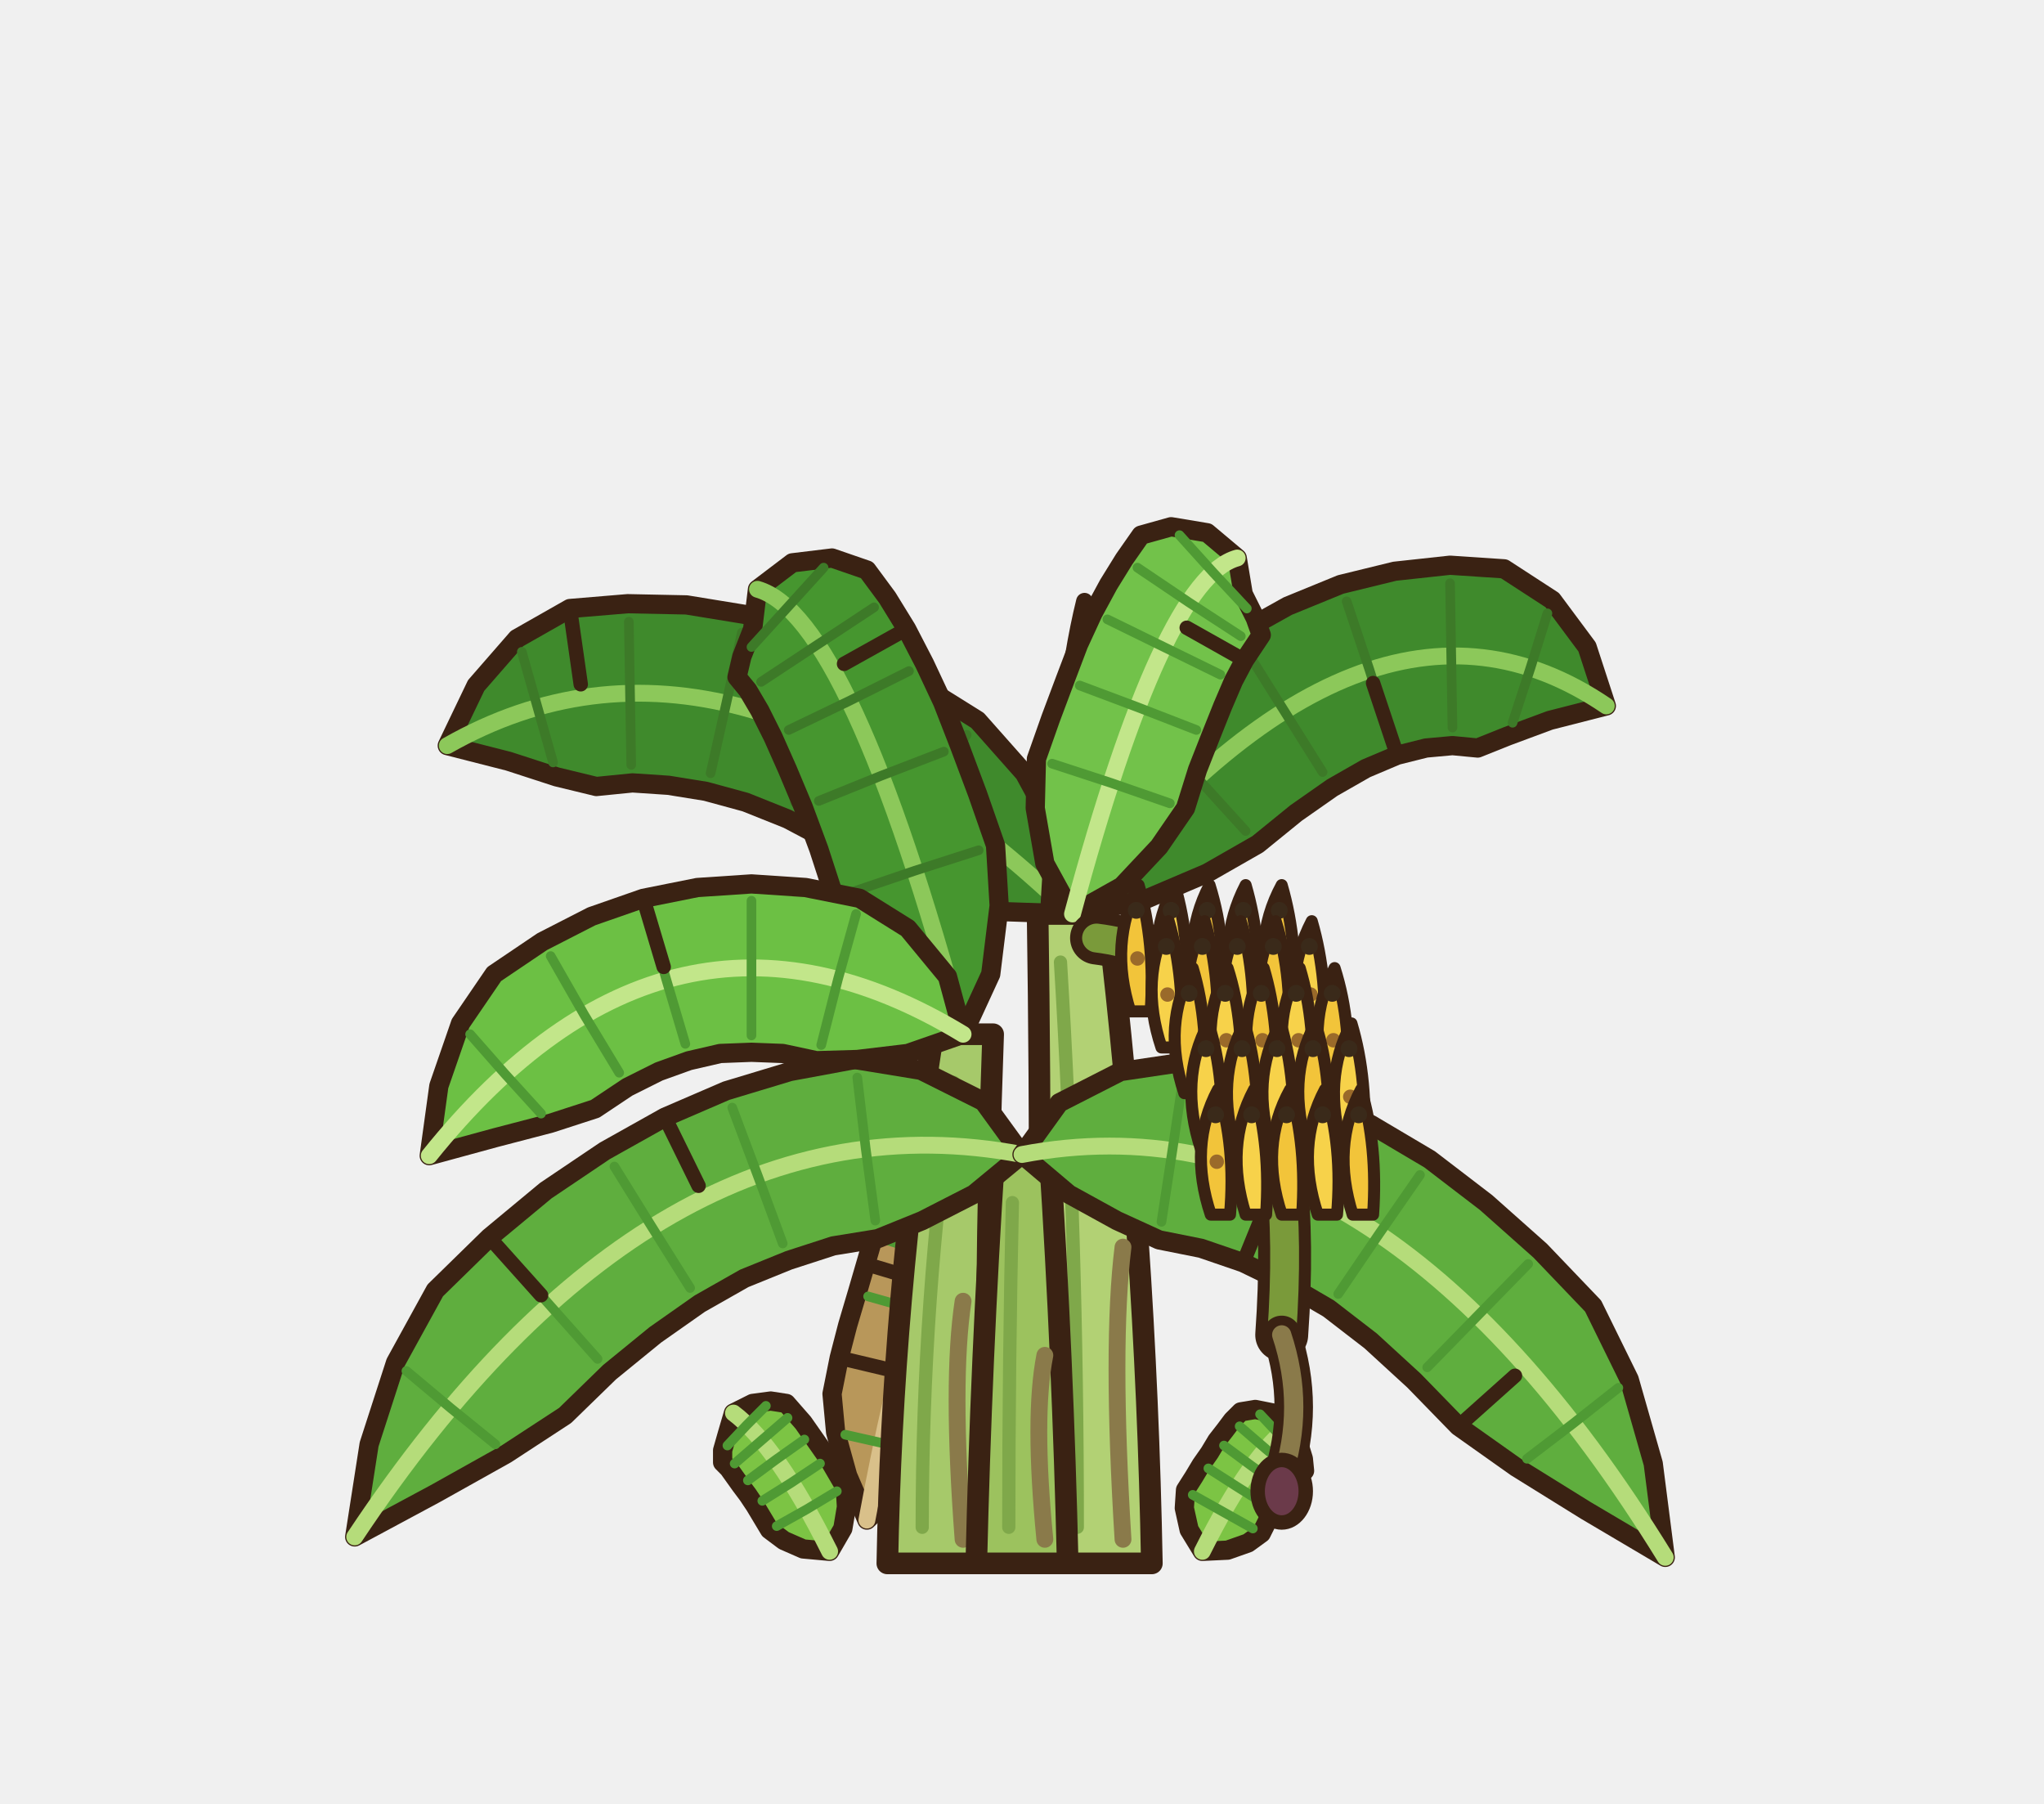
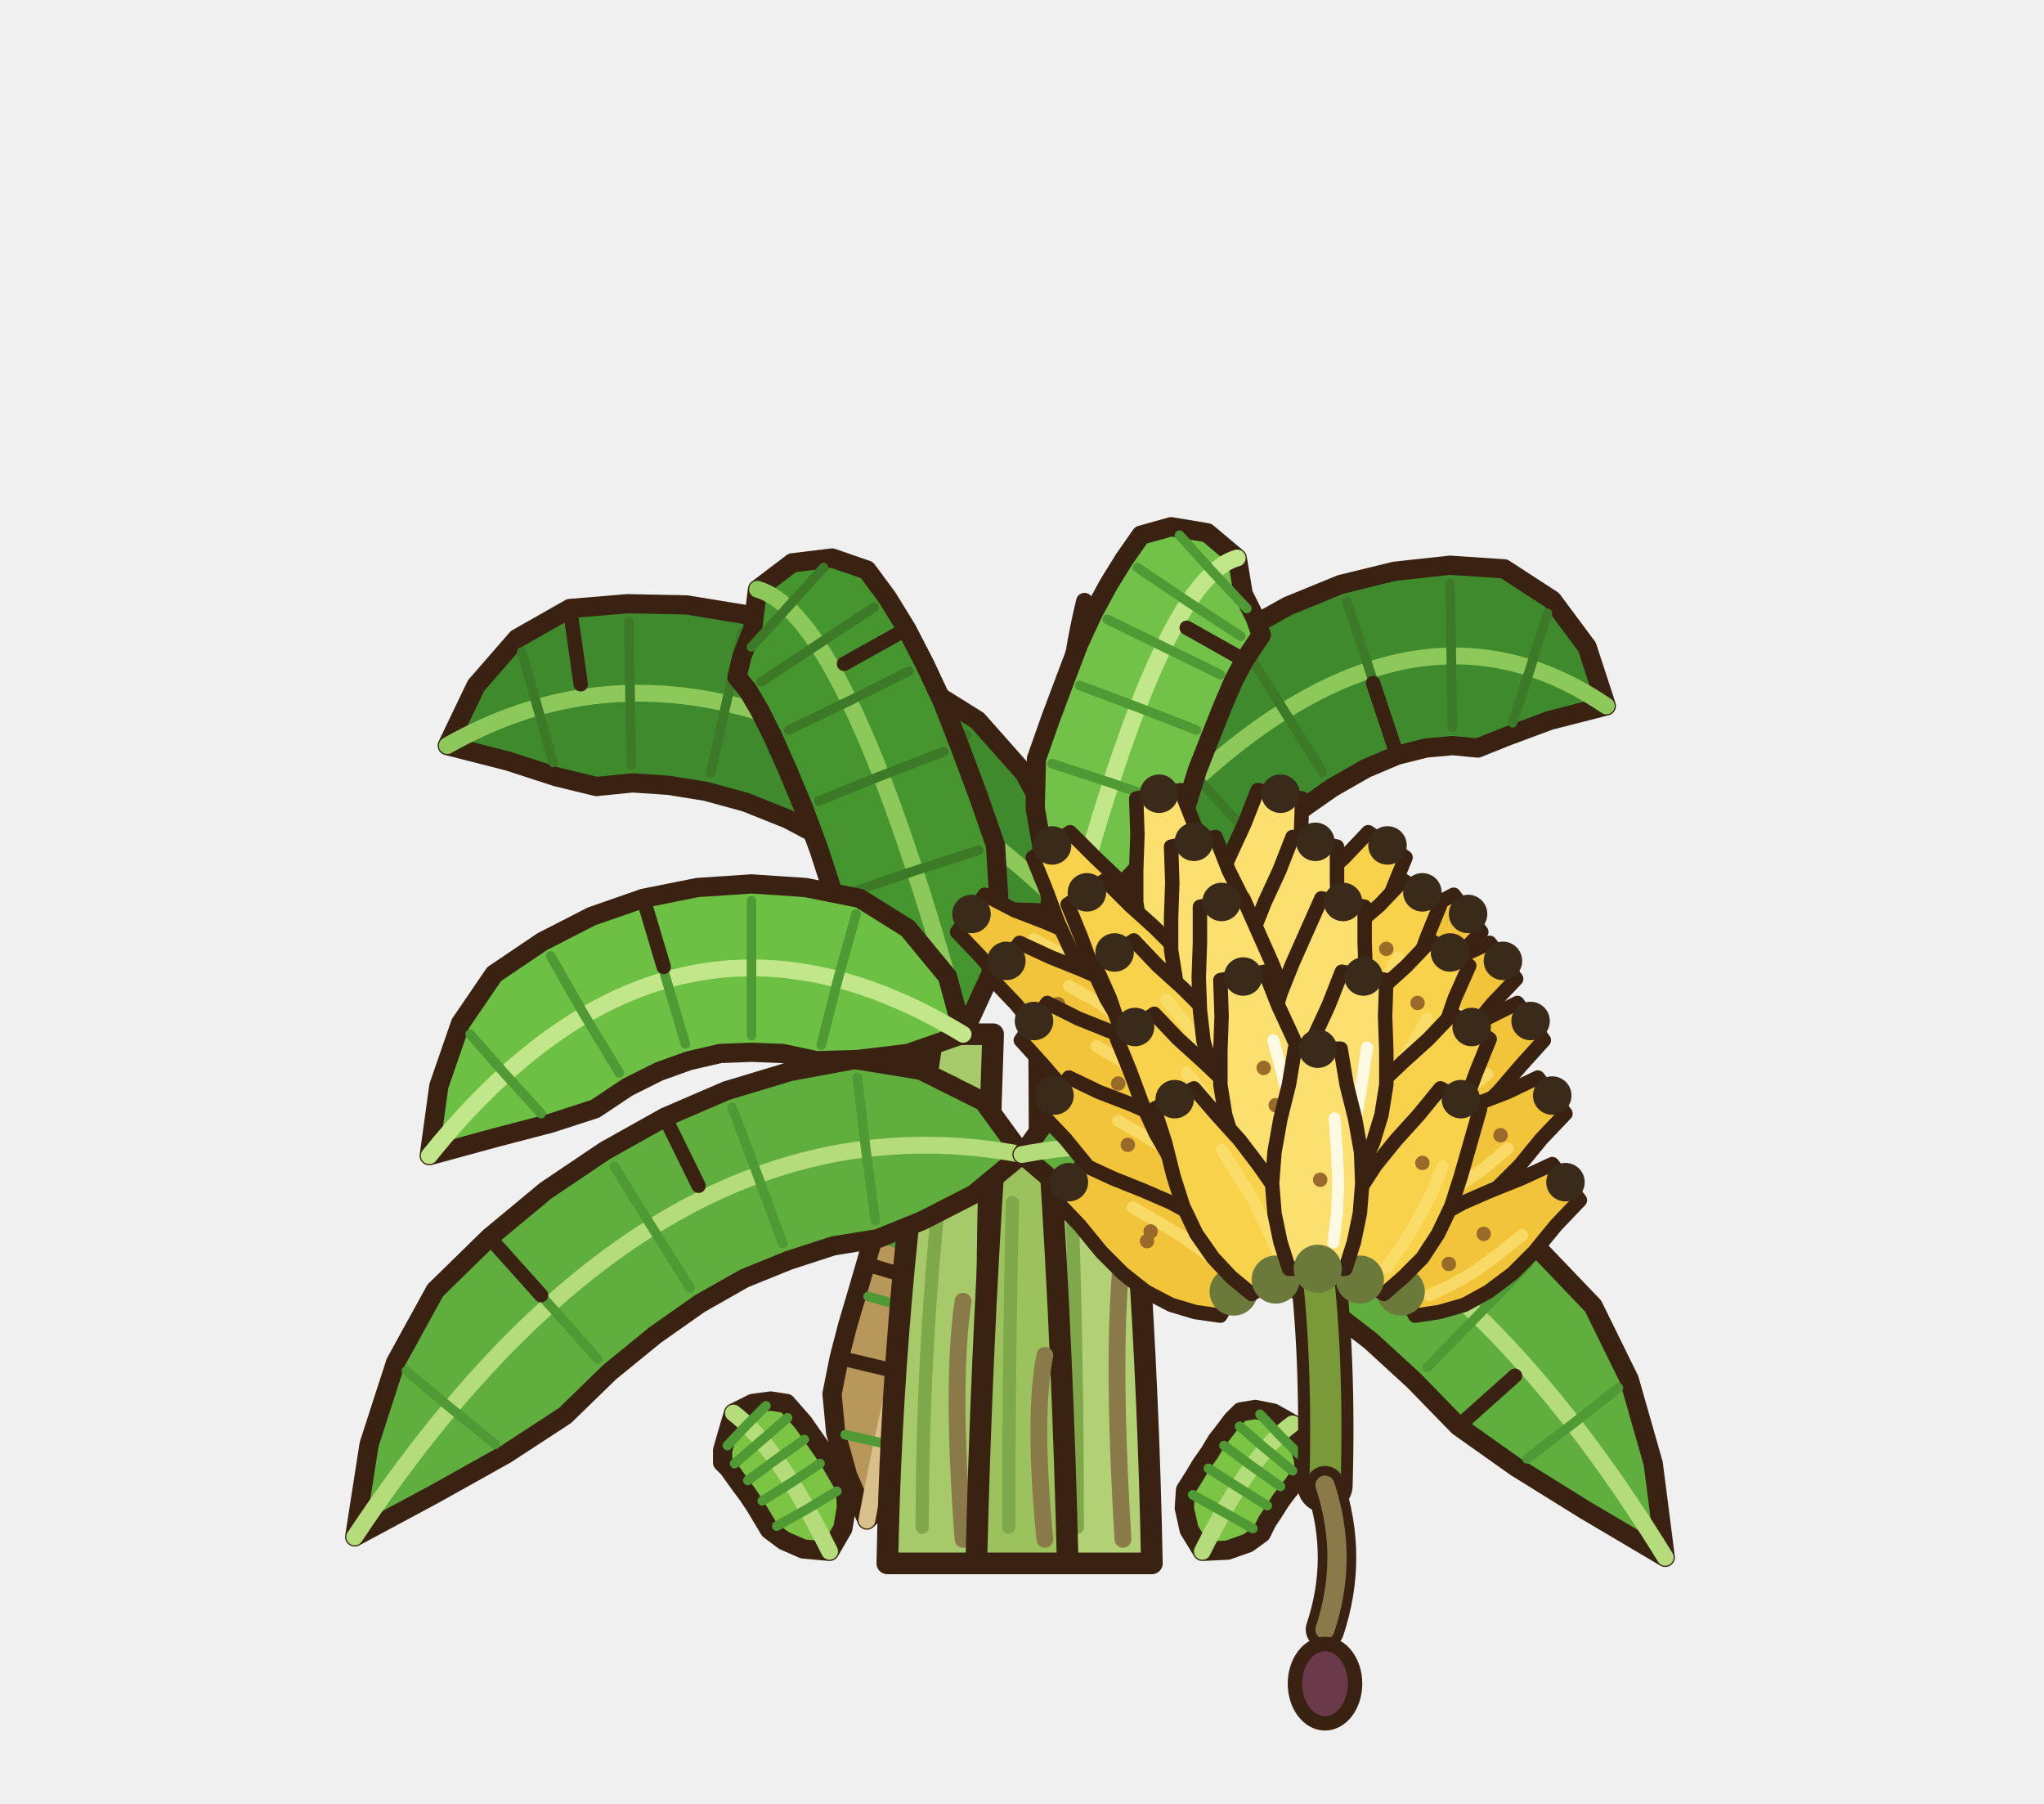
<svg xmlns="http://www.w3.org/2000/svg" viewBox="0 0 170 150" width="170" height="150">
  <g stroke-linejoin="round" stroke-linecap="round">
    <path d="M69 129L70.1 127.1L70.4 125.3L70.3 123.7L69.6 122.5L68.9 121.3L68.2 120.3L67.5 119.3L66.8 118.3L66.1 117.5L65.4 116.7L64.1 116.5L62.6 116.7L61 117.5L61 117.5L61 117.5L60.5 119.2L60.1 120.6L60.1 121.6L60.6 122.1L61.1 122.8L61.6 123.5L62.2 124.3L62.8 125.2L63.4 126.2L64 127.2L65.2 128.1L66.8 128.8Z" fill="#7cc444" stroke="#3a2213" stroke-width="1.6" />
    <path d="M69 129Q64.6 120.2 61 117.5" fill="none" stroke="#b5dc7a" stroke-width="1.4" />
    <path d="M67.1 125.5L69.6 124M67.1 125.5L64.6 126.9M65.8 123.3L68.2 121.7M65.8 123.3L63.4 124.8M64.5 121.4L66.9 119.7M64.5 121.4L62.2 123.1M63.3 119.8L65.5 117.9M63.3 119.8L61.1 121.7M62.1 118.5L63.7 116.9M62.1 118.5L60.5 120.2" fill="none" stroke="#4f9a34" stroke-width="0.8" />
    <path d="M100 129L102.1 128.9L103.8 128.3L104.9 127.5L105.4 126.5L106 125.6L106.5 124.8L107.1 124L107.6 123.4L108 122.8L108.5 122.3L108.4 121.3L108 120L107.5 118.4L107.5 118.4L107.5 118.4L105.9 117.5L104.4 117.2L103.2 117.4L102.5 118.1L101.9 118.9L101.2 119.8L100.6 120.8L99.9 121.8L99.3 122.8L98.6 123.9L98.5 125.4L98.9 127.2Z" fill="#7cc444" stroke="#3a2213" stroke-width="1.6" />
    <path d="M100 129Q104.1 120.8 107.5 118.4" fill="none" stroke="#b5dc7a" stroke-width="1.4" />
    <path d="M101.7 125.7L104.2 127.1M101.7 125.7L99.2 124.3M103 123.7L105.4 125.2M103 123.7L100.5 122.1M104.1 121.9L106.5 123.6M104.1 121.9L101.8 120.2M105.3 120.5L107.5 122.3M105.3 120.5L103.1 118.6M106.4 119.3L108 120.9M106.4 119.3L104.8 117.6" fill="none" stroke="#4f9a34" stroke-width="0.8" />
    <path d="M81 96L78.1 95.9L75.9 97L74.3 98.5L73.5 100.6L72.7 102.7L72 105.1L71.3 107.5L70.5 110.2L69.8 112.9L69.2 115.9L69.5 119.1L70.5 122.7L72.1 126.4L72.1 126.4L72.1 126.4L75 123.6L77.3 120.8L78.9 118.1L79.6 115.3L80.2 112.7L80.9 110.3L81.5 108L82.2 105.9L82.9 104L83.6 102.3L83.5 100.4L82.7 98.3Z" fill="#b8975a" stroke="#3a2213" stroke-width="1.6" />
    <path d="M81 96Q76.1 104.8 72.1 126.4" fill="none" stroke="#d9c08a" stroke-width="1.4" />
    <path d="M78.9 100.4L75.2 98.9M78.9 100.4L82.6 101.9M77.5 104.3L73.7 103.1M77.5 104.3L81.3 105.6M76.1 108.9L72.2 107.8M76.1 108.9L79.9 110M74.7 114.1L70.8 113.2M74.7 114.1L78.6 115.1M73.4 120L70.3 119.3M73.4 120L76.5 120.6" fill="none" stroke="#4f9a34" stroke-width="0.8" />
    <path d="M72 105.1L76 106.3" fill="none" stroke="#3a2213" stroke-width="1.2" />
    <path d="M69.8 112.9L74 113.9" fill="none" stroke="#3a2213" stroke-width="1.2" />
    <path d="M73.8 130Q74.2 108 77.6 86L82.6 86Q81.8 108 82.2 130Z" fill="#a6c96a" stroke="#3a2213" stroke-width="1.8" />
    <path d="M76.7 127Q76.7 108 79.3 90" fill="none" stroke="#7fa84a" stroke-width="1.1" />
    <path d="M80.1 128q-1 -13.2 0 -19.8" fill="none" stroke="#8a7a4a" stroke-width="1.4" />
    <path d="M86.2 130Q86.7 103 86.3 76L92.1 76Q95.3 103 95.8 130Z" fill="#b2d174" stroke="#3a2213" stroke-width="1.8" />
    <path d="M89.6 127Q89.6 103 88.2 80" fill="none" stroke="#7fa84a" stroke-width="1.1" />
    <path d="M93.4 128q-1 -16.2 0 -24.3" fill="none" stroke="#8a7a4a" stroke-width="1.4" />
    <path d="M81.2 130Q81.6 113 82.7 96L87.3 96Q88.4 113 88.8 130Z" fill="#9cc25e" stroke="#3a2213" stroke-width="1.8" />
    <path d="M83.9 127Q83.9 113 84.2 100" fill="none" stroke="#7fa84a" stroke-width="1.1" />
    <path d="M86.9 128q-1 -10.2 0 -15.3" fill="none" stroke="#8a7a4a" stroke-width="1.4" />
    <path d="M89.2 76L88.3 70L85.2 64.3L81.3 59.9L76.5 56.9L71.7 54.5L66.9 52.5L62 51.1L57.1 50.3L52.2 50.2L47.4 50.6L43 53.1L39.6 57L37.2 62L37.2 62L37.2 62L42.3 63.3L46.3 64.6L49.6 65.4L52.6 65.1L55.6 65.3L58.7 65.8L62 66.7L65.5 68.1L69.1 70L72.9 72.3L77.6 74.1L83.3 75.8Z" fill="#3f8a2c" stroke="#3a2213" stroke-width="1.6" />
    <path d="M89.2 76Q60.6 48.7 37.2 62" fill="none" stroke="#8cc85a" stroke-width="1.4" />
    <path d="M77.1 66.1L80.4 61.1M77.1 66.1L73.7 71.1M68.6 61.3L71.1 55.8M68.6 61.3L66.1 66.7M60.4 58.5L61.7 52.6M60.4 58.5L59.1 64.3M52.4 57.7L52.3 51.7M52.4 57.7L52.5 63.6M44.7 58.8L43.4 54.2M44.7 58.8L46 63.4" fill="none" stroke="#3d7a28" stroke-width="0.8" />
    <path d="M71.7 54.5L69.1 60.3" fill="none" stroke="#3a2213" stroke-width="1.2" />
    <path d="M47.4 50.6L48.3 56.9" fill="none" stroke="#3a2213" stroke-width="1.2" />
    <path d="M89.2 76L95 74.9L100.4 72.6L104.6 70.2L107.8 67.6L110.8 65.5L113.6 63.9L116.2 62.8L118.6 62.2L120.8 62L122.9 62.2L125.4 61.2L128.9 59.9L133.6 58.7L133.6 58.7L133.6 58.7L132 53.8L129.1 49.9L125.1 47.3L120.6 47L116 47.5L111.5 48.6L107.1 50.4L102.8 52.8L98.7 55.7L94.5 59.1L91.4 64L89.2 70Z" fill="#3f8a2c" stroke="#3a2213" stroke-width="1.6" />
    <path d="M89.2 76Q113.6 45.1 133.6 58.7" fill="none" stroke="#8cc85a" stroke-width="1.4" />
    <path d="M99.6 64.7L103.6 69.1M99.6 64.7L95.6 60.2M106.8 59.1L110 64.2M106.8 59.1L103.6 54M113.9 55.7L115.7 61.4M113.9 55.7L112 50M120.7 54.5L120.8 60.5M120.7 54.5L120.6 48.5M127.3 55.5L125.8 60.1M127.3 55.5L128.7 51" fill="none" stroke="#3d7a28" stroke-width="0.8" />
    <path d="M116.2 62.8L114.2 56.8" fill="none" stroke="#3a2213" stroke-width="1.2" />
    <path d="M80.1 86L82.4 81L83.1 75.3L82.8 70.3L81.3 66L79.8 62L78.4 58.4L76.9 55.2L75.4 52.3L73.8 49.7L72.1 47.4L69.2 46.4L65.9 46.8L63 49L63 49L63 49L62.6 52.3L61.7 54.6L61.3 56.3L62.2 57.4L63.2 59.1L64.3 61.3L65.5 64L66.8 67.1L68.1 70.6L69.4 74.6L72 78.7L75.5 82.9Z" fill="#46962f" stroke="#3a2213" stroke-width="1.6" />
    <path d="M80.1 86Q70.7 51.2 63 49" fill="none" stroke="#8cc85a" stroke-width="1.4" />
    <path d="M76.1 72.4L81.4 70.7M76.1 72.4L70.8 74.2M73.3 64.5L78.5 62.5M73.3 64.5L68.1 66.6M70.6 58.3L75.6 55.8M70.6 58.3L65.6 60.7M68 53.6L72.7 50.5M68 53.6L63.3 56.7M65.5 50.5L68.5 47.2M65.5 50.5L62.5 53.8" fill="none" stroke="#3d7a28" stroke-width="0.8" />
    <path d="M75.4 52.3L70.2 55.2" fill="none" stroke="#3a2213" stroke-width="1.2" />
    <path d="M87.2 76Q88.2 58 90.2 50Q92.2 60 91.7 76Z" fill="#a8dc6a" stroke="#3a2213" stroke-width="1.4" />
    <path d="M85 96L81.8 91.6L76.6 89L71.1 88.1L65.7 89.1L60.4 90.7L55.3 92.9L50.3 95.7L45.4 99L40.7 102.9L36.2 107.3L32.9 113.3L30.7 120.1L29.5 127.8L29.5 127.8L29.5 127.8L36.2 124.2L42.1 120.9L47 117.7L50.7 114.1L54.5 111L58.2 108.4L61.9 106.3L65.6 104.8L69.3 103.6L73 103L76.7 101.5L81 99.3Z" fill="#5fae3e" stroke="#3a2213" stroke-width="1.6" />
    <path d="M85 96Q54.5 90.2 29.5 127.8" fill="none" stroke="#b5dc7a" stroke-width="1.4" />
    <path d="M72 95.5L71.3 89.6M72 95.5L72.8 101.5M63 97.7L60.9 92.1M63 97.7L65.1 103.4M54.2 102L51.1 97M54.2 102L57.4 107.1M45.7 108.5L41.7 104M45.7 108.5L49.7 113M37.5 117.1L33.8 114M37.5 117.1L41.2 120.1" fill="none" stroke="#4f9a34" stroke-width="0.8" />
    <path d="M55.3 92.9L58.1 98.6" fill="none" stroke="#3a2213" stroke-width="1.2" />
    <path d="M40.7 102.9L45 107.7" fill="none" stroke="#3a2213" stroke-width="1.2" />
    <path d="M80.1 86L78.8 81.2L75.5 77.2L71.5 74.7L67 73.8L62.5 73.5L58 73.8L53.5 74.7L49.2 76.2L45.1 78.3L41.1 81L38.3 85.1L36.5 90.3L35.7 96.1L35.7 96.1L35.7 96.1L41.2 94.6L45.8 93.4L49.5 92.2L52.2 90.4L54.8 89.1L57.3 88.2L59.9 87.6L62.5 87.5L65.1 87.6L67.9 88.2L71.3 88.1L75.5 87.6Z" fill="#6cc044" stroke="#3a2213" stroke-width="1.6" />
    <path d="M80.1 86Q55.7 71.2 35.7 96.1" fill="none" stroke="#c2e68a" stroke-width="1.4" />
    <path d="M69.7 81.4L71.2 76M69.7 81.4L68.3 86.9M62.5 80.5L62.5 74.9M62.5 80.5L62.5 86.1M55.4 81.4L53.9 76.1M55.4 81.4L57 86.8M48.6 84.4L45.8 79.5M48.6 84.4L51.5 89.2M42 89.3L39.1 86M42 89.3L45 92.6" fill="none" stroke="#4f9a34" stroke-width="0.8" />
    <path d="M53.5 74.7L55.2 80.4" fill="none" stroke="#3a2213" stroke-width="1.2" />
    <path d="M85 96L88.9 99.3L92.9 101.5L96.4 103.1L99.9 103.8L103.4 105L106.9 106.7L110.5 108.8L114 111.5L117.6 114.8L121.3 118.6L126.1 122L131.9 125.6L138.5 129.5L138.5 129.5L138.5 129.5L137.5 121.7L135.5 114.7L132.5 108.6L128.1 104L123.6 100L118.9 96.4L114 93.5L109 91.1L103.9 89.4L98.6 88.3L93.2 89.1L88.1 91.7Z" fill="#5fae3e" stroke="#3a2213" stroke-width="1.6" />
    <path d="M85 96Q114.4 90.4 138.5 129.5" fill="none" stroke="#b5dc7a" stroke-width="1.4" />
    <path d="M97.5 95.7L96.6 101.6M97.5 95.7L98.4 89.7M106.2 98.1L104 103.6M106.2 98.1L108.5 92.5M114.7 102.6L111.3 107.6M114.7 102.6L118.1 97.7M122.9 109.4L118.7 113.7M122.9 109.4L127.1 105.1M130.8 118.4L127 121.3M130.8 118.4L134.6 115.4" fill="none" stroke="#4f9a34" stroke-width="0.8" />
    <path d="M103.4 105L105.8 99.1" fill="none" stroke="#3a2213" stroke-width="1.2" />
    <path d="M121.3 118.6L126 114.4" fill="none" stroke="#3a2213" stroke-width="1.2" />
    <path d="M89.2 76L93.3 73.7L96.4 70.4L98.6 67.2L99.6 64L100.7 61.2L101.7 58.7L102.6 56.6L103.5 54.9L104.3 53.7L104.9 52.8L104.4 51.4L103.4 49.4L102.9 46.4L102.9 46.4L102.9 46.4L100.4 44.3L97.4 43.8L94.9 44.5L93.5 46.5L92.2 48.6L90.9 51L89.7 53.6L88.6 56.5L87.4 59.7L86.2 63.1L86.1 67.2L86.9 71.8Z" fill="#72c24a" stroke="#3a2213" stroke-width="1.6" />
    <path d="M89.2 76Q96.7 48.1 102.9 46.4" fill="none" stroke="#c2e68a" stroke-width="1.4" />
    <path d="M92.4 65.1L97.3 66.8M92.4 65.1L87.5 63.5M94.6 58.8L99.5 60.7M94.6 58.8L89.8 57M96.8 53.8L101.5 56.1M96.8 53.8L92.1 51.5M98.9 50.1L103.2 52.9M98.9 50.1L94.6 47.2M100.9 47.6L103.7 50.6M100.9 47.6L98.1 44.5" fill="none" stroke="#4f9a34" stroke-width="0.8" />
    <path d="M103.5 54.9L98.7 52.2" fill="none" stroke="#3a2213" stroke-width="1.2" />
-     <path d="M91.2 78Q108.8 80.2 106.6 111" fill="none" stroke="#3a2213" stroke-width="4.4" />
-     <path d="M91.2 78Q108.8 80.2 106.6 111" fill="none" stroke="#7a9a3a" stroke-width="2.4" />
-     <path d="M94 84.1Q92.2 78.4 94.7 73.6Q96.1 78.4 95.7 84.1Z" fill="#f2c43a" stroke="#3a2213" stroke-width="1" />
-     <circle cx="94.5" cy="75.7" r="0.7" fill="#3a2a1a" stroke="none" />
-     <circle cx="94.6" cy="79.7" r="0.6" fill="#9a6a2a" stroke="none" />
-     <path d="M97 84.1Q95.1 78.4 97.7 73.6Q99.1 78.4 98.7 84.1Z" fill="#f7d24a" stroke="#3a2213" stroke-width="1" />
-     <circle cx="97.4" cy="75.7" r="0.7" fill="#3a2a1a" stroke="none" />
-     <circle cx="97.6" cy="79.7" r="0.6" fill="#9a6a2a" stroke="none" />
-     <path d="M100 84.1Q98.1 78.4 100.6 73.6Q102.1 78.4 101.6 84.1Z" fill="#f2c43a" stroke="#3a2213" stroke-width="1" />
-     <circle cx="100.4" cy="75.7" r="0.7" fill="#3a2a1a" stroke="none" />
-     <circle cx="100.5" cy="79.7" r="0.6" fill="#9a6a2a" stroke="none" />
-     <path d="M102.9 84.1Q101.1 78.4 103.6 73.6Q105 78.4 104.6 84.1Z" fill="#f7d24a" stroke="#3a2213" stroke-width="1" />
-     <circle cx="103.4" cy="75.7" r="0.7" fill="#3a2a1a" stroke="none" />
-     <circle cx="103.5" cy="79.7" r="0.6" fill="#9a6a2a" stroke="none" />
-     <path d="M105.9 84.1Q104 78.4 106.6 73.6Q108 78.4 107.6 84.1Z" fill="#f2c43a" stroke="#3a2213" stroke-width="1" />
-     <circle cx="106.4" cy="75.7" r="0.7" fill="#3a2a1a" stroke="none" />
-     <circle cx="106.5" cy="79.7" r="0.6" fill="#9a6a2a" stroke="none" />
-     <path d="M96.6 87.1Q94.7 81.4 97.2 76.6Q98.6 81.4 98.2 87.1Z" fill="#f7d24a" stroke="#3a2213" stroke-width="1" />
-     <circle cx="97" cy="78.7" r="0.7" fill="#3a2a1a" stroke="none" />
-     <circle cx="97.1" cy="82.7" r="0.6" fill="#9a6a2a" stroke="none" />
-     <path d="M99.5 87.1Q97.7 81.4 100.2 76.6Q101.6 81.4 101.2 87.1Z" fill="#f2c43a" stroke="#3a2213" stroke-width="1" />
-     <circle cx="100" cy="78.7" r="0.7" fill="#3a2a1a" stroke="none" />
-     <path d="M102.5 87.1Q100.6 81.4 103.2 76.6Q104.6 81.4 104.1 87.1Z" fill="#f7d24a" stroke="#3a2213" stroke-width="1" />
-     <circle cx="102.9" cy="78.7" r="0.7" fill="#3a2a1a" stroke="none" />
-     <path d="M105.5 87.1Q103.6 81.4 106.1 76.6Q107.6 81.4 107.1 87.1Z" fill="#f2c43a" stroke="#3a2213" stroke-width="1" />
-     <circle cx="105.9" cy="78.7" r="0.7" fill="#3a2a1a" stroke="none" />
-     <path d="M108.4 87.1Q106.6 81.4 109.1 76.6Q110.5 81.4 110.1 87.1Z" fill="#f7d24a" stroke="#3a2213" stroke-width="1" />
-     <circle cx="108.9" cy="78.7" r="0.7" fill="#3a2a1a" stroke="none" />
-     <circle cx="109" cy="82.7" r="0.6" fill="#9a6a2a" stroke="none" />
-     <path d="M98.5 90.9Q96.6 85.2 99.2 80.5Q100.6 85.2 100.1 90.9Z" fill="#f2c43a" stroke="#3a2213" stroke-width="1" />
-     <circle cx="98.9" cy="82.6" r="0.7" fill="#3a2a1a" stroke="none" />
-     <path d="M101.5 90.9Q99.6 85.2 102.1 80.5Q103.6 85.2 103.1 90.9Z" fill="#f7d24a" stroke="#3a2213" stroke-width="1" />
-     <circle cx="101.9" cy="82.6" r="0.7" fill="#3a2a1a" stroke="none" />
-     <circle cx="102" cy="86.5" r="0.6" fill="#9a6a2a" stroke="none" />
-     <path d="M104.4 90.9Q102.6 85.2 105.1 80.5Q106.5 85.2 106.1 90.9Z" fill="#f2c43a" stroke="#3a2213" stroke-width="1" />
-     <circle cx="104.9" cy="82.6" r="0.7" fill="#3a2a1a" stroke="none" />
-     <circle cx="105" cy="86.5" r="0.6" fill="#9a6a2a" stroke="none" />
-     <path d="M107.4 90.9Q105.5 85.2 108.1 80.5Q109.5 85.2 109.1 90.9Z" fill="#f7d24a" stroke="#3a2213" stroke-width="1" />
-     <circle cx="107.8" cy="82.6" r="0.7" fill="#3a2a1a" stroke="none" />
-     <circle cx="108" cy="86.5" r="0.6" fill="#9a6a2a" stroke="none" />
-     <path d="M110.4 90.9Q108.5 85.2 111 80.5Q112.5 85.2 112 90.9Z" fill="#f2c43a" stroke="#3a2213" stroke-width="1" />
-     <circle cx="110.8" cy="82.6" r="0.7" fill="#3a2a1a" stroke="none" />
-     <circle cx="110.9" cy="86.5" r="0.6" fill="#9a6a2a" stroke="none" />
-     <path d="M99.9 95.6Q98 89.8 100.5 85.1Q102 89.8 101.5 95.6Z" fill="#f7d24a" stroke="#3a2213" stroke-width="1" />
-     <circle cx="100.3" cy="87.2" r="0.7" fill="#3a2a1a" stroke="none" />
-     <path d="M102.8 95.6Q101 89.8 103.5 85.1Q104.9 89.8 104.5 95.6Z" fill="#f2c43a" stroke="#3a2213" stroke-width="1" />
-     <circle cx="103.3" cy="87.2" r="0.7" fill="#3a2a1a" stroke="none" />
-     <path d="M105.8 95.6Q103.9 89.8 106.5 85.1Q107.9 89.8 107.5 95.6Z" fill="#f7d24a" stroke="#3a2213" stroke-width="1" />
-     <circle cx="106.2" cy="87.2" r="0.7" fill="#3a2a1a" stroke="none" />
-     <path d="M108.8 95.6Q106.9 89.8 109.4 85.1Q110.9 89.8 110.4 95.6Z" fill="#f2c43a" stroke="#3a2213" stroke-width="1" />
-     <circle cx="109.2" cy="87.2" r="0.7" fill="#3a2a1a" stroke="none" />
-     <path d="M111.7 95.6Q109.9 89.8 112.4 85.1Q113.8 89.8 113.4 95.6Z" fill="#f7d24a" stroke="#3a2213" stroke-width="1" />
-     <circle cx="112.2" cy="87.2" r="0.7" fill="#3a2a1a" stroke="none" />
-     <circle cx="112.3" cy="91.2" r="0.6" fill="#9a6a2a" stroke="none" />
-     <path d="M100.7 101Q98.8 95.3 101.3 90.6Q102.8 95.3 102.3 101Z" fill="#f2c43a" stroke="#3a2213" stroke-width="1" />
-     <circle cx="101.1" cy="92.7" r="0.7" fill="#3a2a1a" stroke="none" />
-     <circle cx="101.2" cy="96.6" r="0.6" fill="#9a6a2a" stroke="none" />
-     <path d="M103.6 101Q101.8 95.3 104.3 90.6Q105.7 95.3 105.3 101Z" fill="#f7d24a" stroke="#3a2213" stroke-width="1" />
-     <circle cx="104.1" cy="92.7" r="0.7" fill="#3a2a1a" stroke="none" />
-     <path d="M106.6 101Q104.7 95.3 107.3 90.6Q108.7 95.3 108.3 101Z" fill="#f2c43a" stroke="#3a2213" stroke-width="1" />
-     <circle cx="107" cy="92.7" r="0.7" fill="#3a2a1a" stroke="none" />
-     <path d="M109.6 101Q107.7 95.3 110.2 90.6Q111.7 95.3 111.2 101Z" fill="#f7d24a" stroke="#3a2213" stroke-width="1" />
-     <circle cx="110" cy="92.7" r="0.7" fill="#3a2a1a" stroke="none" />
-     <path d="M112.5 101Q110.7 95.3 113.2 90.6Q114.6 95.3 114.2 101Z" fill="#f2c43a" stroke="#3a2213" stroke-width="1" />
-     <circle cx="113" cy="92.7" r="0.7" fill="#3a2a1a" stroke="none" />
-     <path d="M106.6 111q2 6 0 12" fill="none" stroke="#3a2213" stroke-width="3.2" />
-     <path d="M106.6 111q2 6 0 12" fill="none" stroke="#8a7a4a" stroke-width="1.6" />
-     <ellipse cx="106.6" cy="124" rx="2" ry="2.6" fill="#6b3a4a" stroke="#3a2213" stroke-width="1.2" />
+     <path d="M91.2 78Q111.4 80.5 110.2 123.5" fill="none" stroke="#3a2213" stroke-width="4.6" />
+     <path d="M91.2 78Q111.4 80.5 110.2 123.5" fill="none" stroke="#7a9a3a" stroke-width="2.6" />
+     <path d="M95.6 83L94.3 81.5L92.9 80.1L91.2 78.8L89.3 77.7L87 76.7L84.4 75.7L81.9 74.4L79.6 77.5L81.6 79.6L83.4 81.7L85.2 83.6L87.2 85.1L89.2 86.1L91.3 86.8L93.3 87.1Z" fill="#f2c43a" stroke="#3a2213" stroke-width="1.2" />
+     <path d="M93.5 83L91.9 81.7L90.1 80.5L88.2 79.3L86 78.1" fill="none" stroke="#fbe070" stroke-width="1" opacity=".8" />
+     <circle cx="80.8" cy="76" r="1.6" fill="#3a2a1a" stroke="none" />
+     <circle cx="94.5" cy="85.1" r="2" fill="#6b7a3a" stroke="none" />
+     <circle cx="89" cy="82.1" r="0.6" fill="#9a6a2a" stroke="none" />
+     <path d="M109.5 87.1L111.5 86.8L113.6 86.1L115.7 85.1L117.6 83.6L119.4 81.7L121.2 79.6L123.2 77.5L120.9 74.4L118.4 75.7L115.8 76.7L113.6 77.7L111.6 78.8L109.9 80.1L108.5 81.5L107.2 83Z" fill="#f2c43a" stroke="#3a2213" stroke-width="1.2" />
+     <path d="M110.7 85.3L112.6 84.5L114.5 83.4L116.5 82L118.4 80.3" fill="none" stroke="#fbe070" stroke-width="1" opacity=".8" />
+     <circle cx="122.1" cy="76" r="1.6" fill="#3a2a1a" stroke="none" />
+     <circle cx="108.4" cy="85.1" r="2" fill="#6b7a3a" stroke="none" />
+     <circle cx="112.3" cy="83.1" r="0.6" fill="#9a6a2a" stroke="none" />
+     <path d="M99.1 82.9L98.5 80.9L97.6 78.9L96.5 76.9L95 75L93.1 73.2L91.1 71.3L89 69.2L85.9 71.3L87 74L88 76.7L89.1 79.1L90.3 81.2L91.9 83L93.6 84.5L95.3 85.7Z" fill="#f7d24a" stroke="#3a2213" stroke-width="1.2" />
+     <path d="M97.1 81.9L96.1 80L94.8 78.1L93.3 76.1L91.7 74.1" fill="none" stroke="#fbe070" stroke-width="1" opacity=".8" />
+     <circle cx="87.5" cy="70.3" r="1.6" fill="#3a2a1a" stroke="none" />
+     <circle cx="97.2" cy="84.3" r="2" fill="#6b7a3a" stroke="none" />
+     <circle cx="90.6" cy="75" r="0.6" fill="#9a6a2a" stroke="none" />
+     <circle cx="93.1" cy="78.6" r="0.6" fill="#9a6a2a" stroke="none" />
+     <path d="M107.5 85.7L109.3 84.5L111 83L112.5 81.2L113.8 79.1L114.8 76.7L115.8 74L116.9 71.3L113.8 69.2L111.8 71.3L109.7 73.2L107.8 75L106.3 76.9L105.2 78.9L104.3 80.9L103.7 82.9Z" fill="#f7d24a" stroke="#3a2213" stroke-width="1.2" />
+     <path d="M107.9 83.5L109.4 81.9L110.8 80L112.1 78L113.4 75.7" fill="none" stroke="#fbe070" stroke-width="1" opacity=".8" />
+     <circle cx="115.4" cy="70.3" r="1.6" fill="#3a2a1a" stroke="none" />
+     <circle cx="105.6" cy="84.3" r="2" fill="#6b7a3a" stroke="none" />
+     <circle cx="108.3" cy="80.4" r="0.6" fill="#9a6a2a" stroke="none" />
+     <path d="M102.3 83L102.5 80.8L102.6 78.4L102.3 76L101.6 73.6L100.6 71.1L99.3 68.5L98.2 65.7L94.5 66.4L94.6 69.4L94.5 72.3L94.5 75L94.9 77.6L95.6 79.9L96.6 82.1L97.7 84Z" fill="#fbe070" stroke="#3a2213" stroke-width="1.2" />
+     <path d="M100.9 81.1L100.6 78.9L100.2 76.5L99.6 74L98.9 71.4" fill="none" stroke="#ffffff" stroke-width="1" opacity=".8" />
+     <circle cx="96.4" cy="66" r="1.6" fill="#3a2a1a" stroke="none" />
+     <circle cx="100" cy="83.5" r="2" fill="#6b7a3a" stroke="none" />
+     <path d="M105.1 84L106.2 82.1L107.2 79.9L107.9 77.6L108.3 75L108.4 72.3L108.2 69.4L108.3 66.4L104.6 65.7L103.5 68.5L102.3 71.1L101.2 73.6L100.6 76L100.3 78.4L100.3 80.8L100.5 83Z" fill="#fbe070" stroke="#3a2213" stroke-width="1.2" />
+     <path d="M104.6 81.7L105.3 79.5L105.9 77.2L106.3 74.6L106.7 72" fill="none" stroke="#ffffff" stroke-width="1" opacity=".8" />
+     <circle cx="106.5" cy="66" r="1.6" fill="#3a2a1a" stroke="none" />
+     <circle cx="102.8" cy="83.5" r="2" fill="#6b7a3a" stroke="none" />
+     <circle cx="104.1" cy="78.9" r="0.6" fill="#9a6a2a" stroke="none" />
+     <path d="M98.5 86.9L97.2 85.4L95.8 84L94.2 82.7L92.2 81.6L89.9 80.6L87.4 79.6L84.8 78.4L82.5 81.4L84.5 83.5L86.3 85.7L88.1 87.6L90.1 89L92.1 90.1L94.2 90.7L96.2 91.1Z" fill="#f2c43a" stroke="#3a2213" stroke-width="1.2" />
+     <path d="M96.4 86.9L94.8 85.7L93 84.5L91.1 83.2L88.9 82" fill="none" stroke="#fbe070" stroke-width="1" opacity=".8" />
+     <circle cx="83.7" cy="79.9" r="1.6" fill="#3a2a1a" stroke="none" />
+     <circle cx="97.4" cy="89" r="2" fill="#6b7a3a" stroke="none" />
+     <circle cx="88" cy="83.5" r="0.6" fill="#9a6a2a" stroke="none" />
+     <path d="M112.4 91.1L114.4 90.7L116.5 90.1L118.6 89L120.5 87.6L122.3 85.7L124.1 83.5L126.1 81.4L123.9 78.4L121.3 79.6L118.7 80.6L116.5 81.6L114.5 82.7L112.8 84L111.4 85.4L110.1 86.9Z" fill="#f2c43a" stroke="#3a2213" stroke-width="1.2" />
+     <path d="M113.6 89.3L115.5 88.4L117.4 87.3L119.4 85.9L121.4 84.3" fill="none" stroke="#fbe070" stroke-width="1" opacity=".8" />
+     <circle cx="125" cy="79.9" r="1.6" fill="#3a2a1a" stroke="none" />
+     <circle cx="111.3" cy="89" r="2" fill="#6b7a3a" stroke="none" />
+     <circle cx="117" cy="85.4" r="0.6" fill="#9a6a2a" stroke="none" />
+     <circle cx="116.2" cy="86.1" r="0.6" fill="#9a6a2a" stroke="none" />
+     <path d="M102 86.8L101.4 84.8L100.6 82.8L99.4 80.8L97.9 79L96 77.1L94 75.3L91.9 73.2L88.8 75.2L89.9 77.9L90.9 80.6L92 83L93.3 85.2L94.8 87L96.5 88.4L98.3 89.7Z" fill="#f7d24a" stroke="#3a2213" stroke-width="1.2" />
+     <path d="M100 85.8L99 83.9L97.7 82L96.3 80.1L94.6 78.1" fill="none" stroke="#fbe070" stroke-width="1" opacity=".8" />
+     <circle cx="90.4" cy="74.2" r="1.6" fill="#3a2a1a" stroke="none" />
+     <circle cx="100.1" cy="88.2" r="2" fill="#6b7a3a" stroke="none" />
+     <path d="M110.4 89.7L112.2 88.4L113.9 87L115.4 85.2L116.7 83L117.7 80.6L118.7 77.9L119.8 75.2L116.7 73.2L114.7 75.3L112.6 77.1L110.7 79L109.2 80.8L108.1 82.8L107.2 84.8L106.6 86.8Z" fill="#f7d24a" stroke="#3a2213" stroke-width="1.2" />
+     <path d="M110.8 87.4L112.3 85.8L113.7 84L115 81.9L116.3 79.6" fill="none" stroke="#fbe070" stroke-width="1" opacity=".8" />
+     <circle cx="118.3" cy="74.2" r="1.6" fill="#3a2a1a" stroke="none" />
+     <circle cx="108.5" cy="88.2" r="2" fill="#6b7a3a" stroke="none" />
+     <circle cx="115.3" cy="78.9" r="0.6" fill="#9a6a2a" stroke="none" />
+     <circle cx="112.8" cy="83.2" r="0.6" fill="#9a6a2a" stroke="none" />
+     <path d="M105.2 87L105.4 84.7L105.5 82.4L105.2 80L104.5 77.5L103.5 75L102.2 72.4L101.1 69.6L97.4 70.4L97.5 73.4L97.4 76.3L97.4 79L97.8 81.5L98.5 83.9L99.5 86L100.6 88Z" fill="#fbe070" stroke="#3a2213" stroke-width="1.2" />
+     <path d="M103.8 85.1L103.6 82.8L103.1 80.4L102.5 77.9L101.8 75.4" fill="none" stroke="#ffffff" stroke-width="1" opacity=".8" />
+     <circle cx="99.3" cy="70" r="1.6" fill="#3a2a1a" stroke="none" />
+     <circle cx="102.9" cy="87.5" r="2" fill="#6b7a3a" stroke="none" />
+     <path d="M108 88L109.2 86L110.1 83.9L110.8 81.5L111.2 79L111.3 76.3L111.2 73.4L111.2 70.4L107.5 69.6L106.4 72.4L105.2 75L104.2 77.5L103.5 80L103.2 82.4L103.2 84.7L103.4 87Z" fill="#fbe070" stroke="#3a2213" stroke-width="1.2" />
+     <path d="M107.5 85.7L108.2 83.5L108.8 81.1L109.3 78.6L109.6 75.9" fill="none" stroke="#ffffff" stroke-width="1" opacity=".8" />
+     <circle cx="109.4" cy="70" r="1.6" fill="#3a2a1a" stroke="none" />
+     <circle cx="105.7" cy="87.5" r="2" fill="#6b7a3a" stroke="none" />
+     <path d="M100.8 92L99.6 90.5L98.2 89.1L96.5 87.8L94.5 86.6L92.2 85.7L89.7 84.7L87.1 83.4L84.9 86.5L86.8 88.6L88.6 90.7L90.5 92.6L92.4 94.1L94.4 95.1L96.5 95.8L98.6 96.1Z" fill="#f2c43a" stroke="#3a2213" stroke-width="1.2" />
+     <path d="M98.7 91.9L97.1 90.7L95.4 89.5L93.4 88.3L91.2 87" fill="none" stroke="#fbe070" stroke-width="1" opacity=".8" />
+     <circle cx="86" cy="84.9" r="1.6" fill="#3a2a1a" stroke="none" />
+     <circle cx="99.7" cy="94" r="2" fill="#6b7a3a" stroke="none" />
+     <circle cx="93" cy="90.1" r="0.6" fill="#9a6a2a" stroke="none" />
+     <path d="M114.7 96.1L116.8 95.8L118.9 95.1L120.9 94.1L122.8 92.6L124.7 90.7L126.5 88.6L128.4 86.5L126.2 83.4L123.6 84.7L121.1 85.7L118.8 86.6L116.8 87.8L115.1 89.1L113.7 90.5L112.5 92Z" fill="#f2c43a" stroke="#3a2213" stroke-width="1.2" />
+     <path d="M115.9 94.3L117.8 93.5L119.8 92.3L121.7 91L123.7 89.3" fill="none" stroke="#fbe070" stroke-width="1" opacity=".8" />
+     <circle cx="127.3" cy="84.9" r="1.6" fill="#3a2a1a" stroke="none" />
+     <circle cx="113.6" cy="94" r="2" fill="#6b7a3a" stroke="none" />
+     <circle cx="120.6" cy="89.1" r="0.6" fill="#9a6a2a" stroke="none" />
+     <path d="M104.4 91.9L103.7 89.9L102.9 87.8L101.7 85.9L100.2 84L98.4 82.2L96.3 80.3L94.3 78.2L91.1 80.3L92.3 83L93.2 85.6L94.3 88.1L95.6 90.2L97.1 92L98.8 93.5L100.6 94.7Z" fill="#f7d24a" stroke="#3a2213" stroke-width="1.2" />
+     <path d="M102.4 90.9L101.3 89L100 87.1L98.6 85.1L97 83.1" fill="none" stroke="#fbe070" stroke-width="1" opacity=".8" />
+     <circle cx="92.7" cy="79.2" r="1.6" fill="#3a2a1a" stroke="none" />
+     <circle cx="102.5" cy="93.3" r="2" fill="#6b7a3a" stroke="none" />
+     <path d="M112.7 94.7L114.5 93.5L116.2 92L117.7 90.2L119 88.1L120.1 85.6L121 83L122.2 80.3L119 78.2L117 80.3L114.9 82.2L113.1 84L111.6 85.9L110.4 87.8L109.6 89.9L108.9 91.9Z" fill="#f7d24a" stroke="#3a2213" stroke-width="1.2" />
+     <path d="M113.1 92.5L114.6 90.9L116 89L117.4 87L118.7 84.7" fill="none" stroke="#fbe070" stroke-width="1" opacity=".8" />
+     <circle cx="120.6" cy="79.2" r="1.6" fill="#3a2a1a" stroke="none" />
+     <circle cx="110.8" cy="93.3" r="2" fill="#6b7a3a" stroke="none" />
+     <circle cx="113.2" cy="89.5" r="0.6" fill="#9a6a2a" stroke="none" />
+     <circle cx="117.9" cy="83.4" r="0.6" fill="#9a6a2a" stroke="none" />
+     <path d="M107.6 92L107.8 89.8L107.8 87.4L107.5 85L106.8 82.6L105.8 80.1L104.6 77.4L103.4 74.7L99.8 75.4L99.8 78.4L99.7 81.3L99.8 84L100.1 86.6L100.8 88.9L101.8 91.1L103 93Z" fill="#fbe070" stroke="#3a2213" stroke-width="1.2" />
+     <path d="M106.1 90.1L105.9 87.8L105.5 85.5L104.9 83L104.1 80.4" fill="none" stroke="#ffffff" stroke-width="1" opacity=".8" />
+     <circle cx="101.6" cy="75" r="1.6" fill="#3a2a1a" stroke="none" />
+     <circle cx="105.3" cy="92.5" r="2" fill="#6b7a3a" stroke="none" />
+     <circle cx="103.4" cy="83.8" r="0.6" fill="#9a6a2a" stroke="none" />
+     <path d="M110.3 93L111.5 91.1L112.5 88.9L113.2 86.6L113.5 84L113.6 81.3L113.5 78.4L113.5 75.4L109.9 74.7L108.7 77.4L107.5 80.1L106.5 82.6L105.8 85L105.5 87.4L105.5 89.8L105.7 92Z" fill="#fbe070" stroke="#3a2213" stroke-width="1.2" />
+     <path d="M109.8 90.7L110.6 88.5L111.1 86.2L111.6 83.6L111.9 81" fill="none" stroke="#ffffff" stroke-width="1" opacity=".8" />
+     <circle cx="111.7" cy="75" r="1.6" fill="#3a2a1a" stroke="none" />
+     <circle cx="108" cy="92.5" r="2" fill="#6b7a3a" stroke="none" />
+     <circle cx="110.1" cy="85.6" r="0.6" fill="#9a6a2a" stroke="none" />
+     <circle cx="109.5" cy="88.7" r="0.6" fill="#9a6a2a" stroke="none" />
+     <path d="M102.6 98.1L101.3 96.6L99.9 95.2L98.2 93.9L96.3 92.8L94 91.8L91.4 90.8L88.9 89.6L86.6 92.6L88.6 94.7L90.4 96.9L92.2 98.7L94.1 100.2L96.2 101.3L98.3 101.9L100.3 102.2Z" fill="#f2c43a" stroke="#3a2213" stroke-width="1.2" />
+     <path d="M100.5 98.1L98.9 96.9L97.1 95.6L95.1 94.4L93 93.2" fill="none" stroke="#fbe070" stroke-width="1" opacity=".8" />
+     <circle cx="87.7" cy="91.1" r="1.6" fill="#3a2a1a" stroke="none" />
+     <circle cx="101.4" cy="100.2" r="2" fill="#6b7a3a" stroke="none" />
+     <circle cx="93.8" cy="95.2" r="0.6" fill="#9a6a2a" stroke="none" />
+     <path d="M116.5 102.2L118.5 101.9L120.6 101.3L122.7 100.2L124.6 98.7L126.4 96.9L128.2 94.7L130.2 92.6L127.9 89.6L125.4 90.8L122.8 91.8L120.5 92.8L118.6 93.9L116.9 95.2L115.5 96.6L114.2 98.1Z" fill="#f2c43a" stroke="#3a2213" stroke-width="1.2" />
+     <path d="M117.7 100.5L119.6 99.6L121.5 98.5L123.5 97.1L125.4 95.5" fill="none" stroke="#fbe070" stroke-width="1" opacity=".8" />
+     <circle cx="129.1" cy="91.1" r="1.6" fill="#3a2a1a" stroke="none" />
+     <circle cx="115.4" cy="100.2" r="2" fill="#6b7a3a" stroke="none" />
+     <circle cx="121.1" cy="96.9" r="0.6" fill="#9a6a2a" stroke="none" />
+     <circle cx="124.8" cy="94.4" r="0.6" fill="#9a6a2a" stroke="none" />
+     <path d="M106.1 98L105.5 96L104.6 94L103.5 92L102 90.1L100.1 88.3L98 86.4L96 84.3L92.9 86.4L94 89.1L95 91.8L96.1 94.2L97.3 96.3L98.9 98.1L100.6 99.6L102.3 100.8Z" fill="#f7d24a" stroke="#3a2213" stroke-width="1.2" />
+     <path d="M104.1 97L103 95.1L101.8 93.2L100.3 91.2L98.7 89.2" fill="none" stroke="#fbe070" stroke-width="1" opacity=".8" />
+     <circle cx="94.4" cy="85.4" r="1.6" fill="#3a2a1a" stroke="none" />
+     <circle cx="104.2" cy="99.4" r="2" fill="#6b7a3a" stroke="none" />
+     <path d="M114.5 100.8L116.2 99.6L118 98.1L119.5 96.3L120.7 94.2L121.8 91.8L122.8 89.1L123.9 86.4L120.8 84.3L118.8 86.4L116.7 88.3L114.8 90.1L113.3 92L112.2 94L111.3 96L110.7 98Z" fill="#f7d24a" stroke="#3a2213" stroke-width="1.2" />
+     <path d="M114.9 98.6L116.4 97L117.8 95.1L119.1 93.1L120.4 90.8" fill="none" stroke="#fbe070" stroke-width="1" opacity=".8" />
+     <circle cx="122.4" cy="85.4" r="1.6" fill="#3a2a1a" stroke="none" />
+     <circle cx="112.6" cy="99.4" r="2" fill="#6b7a3a" stroke="none" />
+     <path d="M109.3 98.2L109.5 95.9L109.6 93.6L109.2 91.2L108.6 88.7L107.5 86.2L106.3 83.6L105.2 80.8L101.5 81.5L101.6 84.5L101.5 87.4L101.5 90.2L101.9 92.7L102.6 95L103.6 97.2L104.7 99.2Z" fill="#fbe070" stroke="#3a2213" stroke-width="1.2" />
+     <path d="M107.9 96.3L107.6 94L107.2 91.6L106.6 89.1L105.9 86.5" fill="none" stroke="#ffffff" stroke-width="1" opacity=".8" />
+     <circle cx="103.4" cy="81.2" r="1.6" fill="#3a2a1a" stroke="none" />
+     <circle cx="107" cy="98.7" r="2" fill="#6b7a3a" stroke="none" />
+     <circle cx="106.1" cy="91.9" r="0.6" fill="#9a6a2a" stroke="none" />
+     <circle cx="105.1" cy="88.8" r="0.6" fill="#9a6a2a" stroke="none" />
+     <path d="M112.1 99.2L113.2 97.2L114.2 95L114.9 92.7L115.3 90.2L115.3 87.4L115.2 84.5L115.3 81.5L111.6 80.8L110.5 83.6L109.3 86.2L108.2 88.7L107.6 91.2L107.2 93.6L107.3 95.9L107.5 98.2Z" fill="#fbe070" stroke="#3a2213" stroke-width="1.2" />
+     <path d="M111.6 96.8L112.3 94.6L112.9 92.3L113.3 89.8L113.7 87.1" fill="none" stroke="#ffffff" stroke-width="1" opacity=".8" />
+     <circle cx="113.4" cy="81.2" r="1.6" fill="#3a2a1a" stroke="none" />
+     <circle cx="109.8" cy="98.7" r="2" fill="#6b7a3a" stroke="none" />
+     <circle cx="111.2" cy="89.6" r="0.6" fill="#9a6a2a" stroke="none" />
+     <path d="M103.8 105.3L102.5 103.8L101.1 102.4L99.4 101.1L97.4 100L95.1 99L92.6 98L90 96.8L87.8 99.8L89.8 101.9L91.6 104.1L93.4 105.9L95.3 107.4L97.4 108.5L99.4 109.1L101.5 109.4Z" fill="#f2c43a" stroke="#3a2213" stroke-width="1.2" />
+     <path d="M101.7 105.3L100.1 104.1L98.3 102.8L96.3 101.6L94.2 100.4" fill="none" stroke="#fbe070" stroke-width="1" opacity=".8" />
+     <circle cx="88.9" cy="98.3" r="1.6" fill="#3a2a1a" stroke="none" />
+     <circle cx="102.6" cy="107.4" r="2" fill="#6b7a3a" stroke="none" />
+     <circle cx="95.4" cy="103.2" r="0.6" fill="#9a6a2a" stroke="none" />
+     <circle cx="95.7" cy="102.4" r="0.6" fill="#9a6a2a" stroke="none" />
+     <path d="M117.7 109.4L119.7 109.1L121.8 108.5L123.8 107.4L125.8 105.9L127.6 104.1L129.4 101.9L131.4 99.8L129.1 96.8L126.5 98L124 99L121.7 100L119.7 101.1L118.1 102.4L116.7 103.8L115.4 105.3Z" fill="#f2c43a" stroke="#3a2213" stroke-width="1.2" />
+     <path d="M118.9 107.7L120.8 106.8L122.7 105.7L124.6 104.3L126.6 102.7" fill="none" stroke="#fbe070" stroke-width="1" opacity=".8" />
+     <circle cx="130.2" cy="98.3" r="1.6" fill="#3a2a1a" stroke="none" />
+     <circle cx="116.5" cy="107.4" r="2" fill="#6b7a3a" stroke="none" />
+     <circle cx="120.5" cy="105.1" r="0.6" fill="#9a6a2a" stroke="none" />
+     <circle cx="123.4" cy="102.6" r="0.6" fill="#9a6a2a" stroke="none" />
+     <path d="M108.1 105.2L107.7 103.1L107 101L106.1 98.9L104.7 96.9L103.1 94.8L101.2 92.7L99.3 90.5L96 92.2L96.9 95L97.6 97.8L98.4 100.3L99.5 102.6L100.9 104.6L102.4 106.2L104.1 107.6Z" fill="#f7d24a" stroke="#3a2213" stroke-width="1.2" />
+     <path d="M106.2 104L105.3 102L104.3 99.9L103 97.8L101.6 95.6" fill="none" stroke="#fbe070" stroke-width="1" opacity=".8" />
+     <circle cx="97.7" cy="91.4" r="1.6" fill="#3a2a1a" stroke="none" />
+     <circle cx="106.1" cy="106.4" r="2" fill="#6b7a3a" stroke="none" />
+     <path d="M115.1 107.6L116.7 106.2L118.3 104.6L119.6 102.6L120.7 100.3L121.5 97.8L122.3 95L123.1 92.2L119.8 90.5L118 92.7L116.1 94.8L114.4 96.9L113.1 98.9L112.1 101L111.5 103.1L111 105.2Z" fill="#f7d24a" stroke="#3a2213" stroke-width="1.2" />
+     <path d="M115.3 105.4L116.6 103.6L117.8 101.6L119 99.4L120 97" fill="none" stroke="#fbe070" stroke-width="1" opacity=".8" />
+     <circle cx="121.5" cy="91.4" r="1.6" fill="#3a2a1a" stroke="none" />
+     <circle cx="113.1" cy="106.4" r="2" fill="#6b7a3a" stroke="none" />
+     <circle cx="118.3" cy="96.7" r="0.6" fill="#9a6a2a" stroke="none" />
+     <path d="M111.9 105.5L112.6 103.3L113.1 100.9L113.3 98.4L113.2 95.8L112.7 93L112 90.2L111.5 87.2L107.7 87.2L107.2 90.2L106.5 93L106 95.8L105.8 98.4L106 100.9L106.5 103.3L107.2 105.5Z" fill="#fbe070" stroke="#3a2213" stroke-width="1.2" />
+     <path d="M110.9 103.3L111.2 100.9L111.3 98.4L111.2 95.8L111 93" fill="none" stroke="#ffffff" stroke-width="1" opacity=".8" />
+     <circle cx="109.6" cy="87.2" r="1.6" fill="#3a2a1a" stroke="none" />
+     <circle cx="109.6" cy="105.5" r="2" fill="#6b7a3a" stroke="none" />
+     <circle cx="109.8" cy="98.1" r="0.6" fill="#9a6a2a" stroke="none" />
+     <path d="M110.2 123.5q2 6 0 12" fill="none" stroke="#3a2213" stroke-width="3.2" />
+     <path d="M110.2 123.5q2 6 0 12" fill="none" stroke="#8a7a4a" stroke-width="1.6" />
+     <ellipse cx="110.2" cy="140" rx="2.5" ry="3.3" fill="#6b3a4a" stroke="#3a2213" stroke-width="1.2" />
  </g>
</svg>
